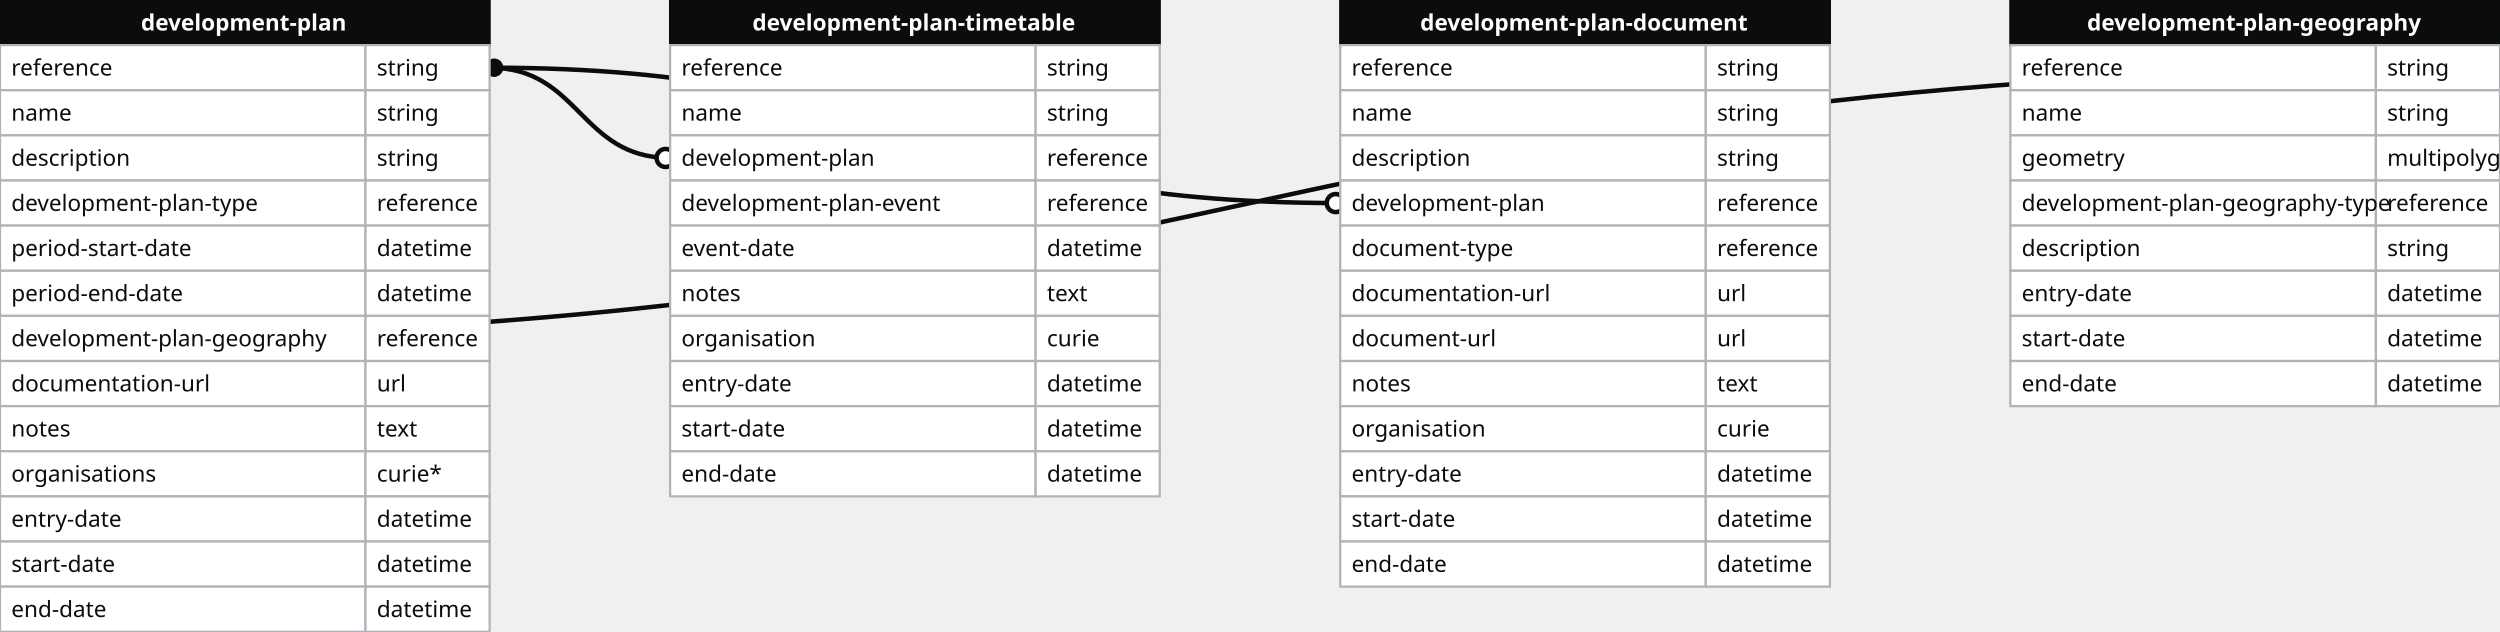
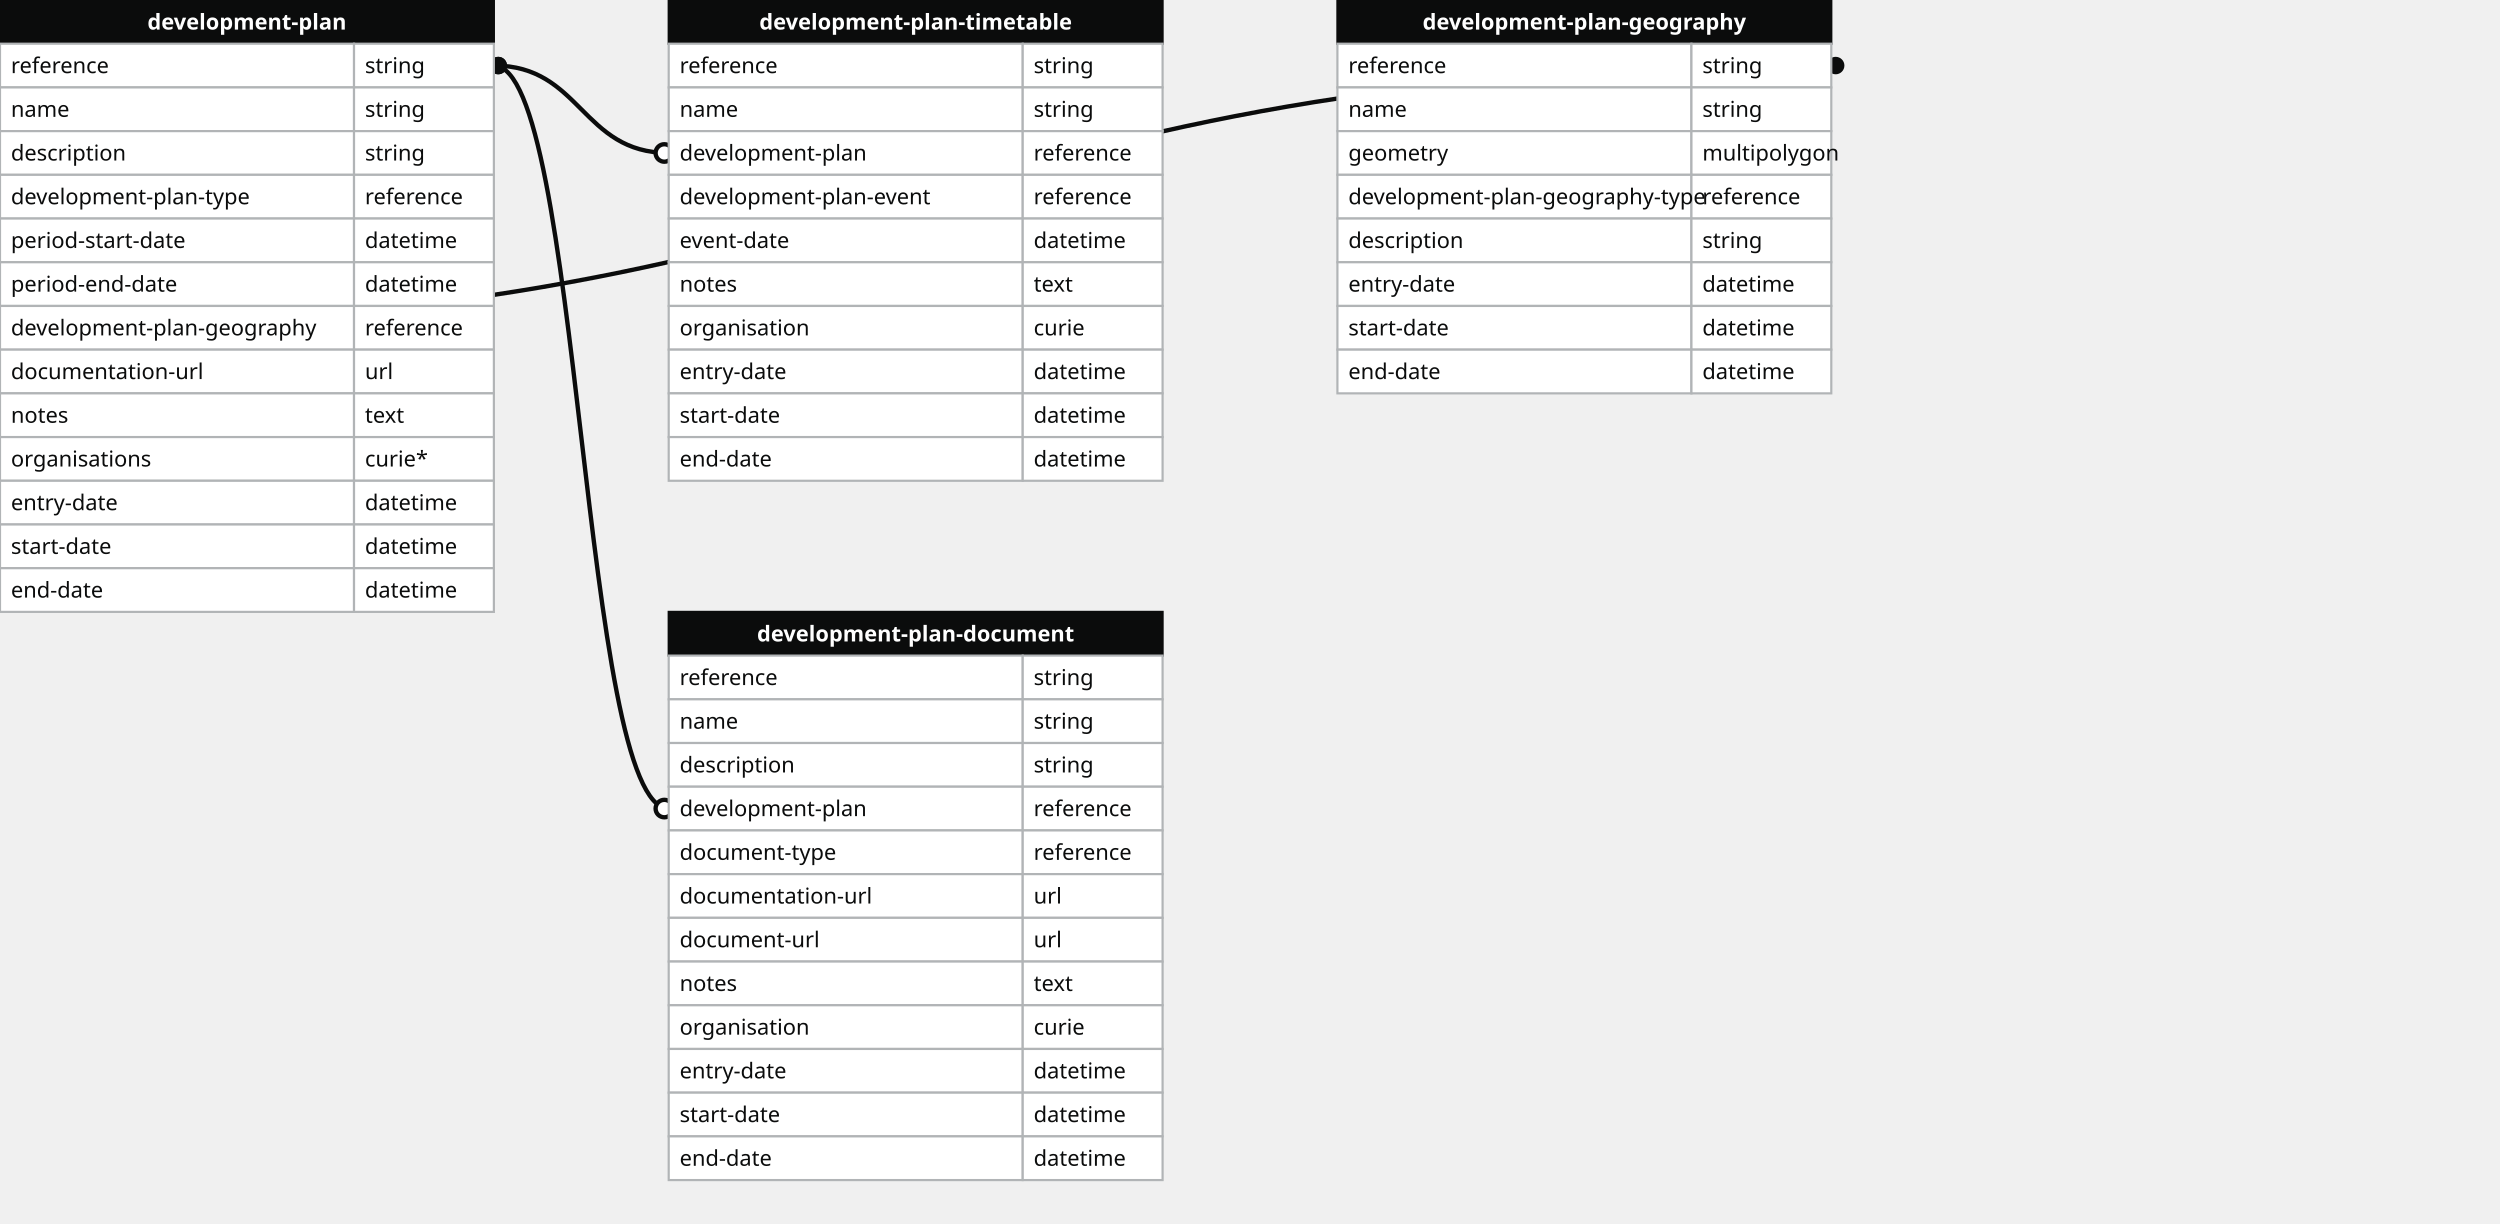
- <svg xmlns="http://www.w3.org/2000/svg" width="1108" height="280">
+ <svg xmlns="http://www.w3.org/2000/svg" width="1144" height="560">
  <defs>
    <style>
    text{font-family:sans-serif; font-size:10px; dominant-baseline:middle;}
    text.name{fill:#fff;font-weight:700;text-anchor:middle}
    rect.name{fill:#0b0c0c; stroke:#0b0c0c;}
    rect{fill:#fff;stroke:#b1b4b6;}
    text.field{fill:#0b0c0c;}
    text.datatype{fill:#0b0c0c;}
    .line{stroke:#0b0c0c;}
    </style>
    <marker id="start-dot" markerWidth="6" markerHeight="6" refX="4" refY="3" markerUnits="strokeWidth">
      <circle cx="3" cy="3" r="2" fill="#fff" stroke="#0b0c0c" />
    </marker>
    <marker id="end-dot" markerWidth="6" markerHeight="6" refX="2" refY="3" markerUnits="strokeWidth">
      <circle cx="3" cy="3" r="2" fill="#0b0c0c" />
    </marker>
  </defs>
-   <path class="line" fill="none" stroke-width="2" marker-start="url(#start-dot)" marker-end="url(#end-dot)" d="M 0 150 C 554.0 150 554.0 30 1108 30" />
-   <path class="line" fill="none" stroke-width="2" marker-start="url(#start-dot)" marker-end="url(#end-dot)" d="M 297 70 C 257.0 70 257.0 30 217 30" />
-   <path class="line" fill="none" stroke-width="2" marker-start="url(#start-dot)" marker-end="url(#end-dot)" d="M 594 90 C 405.5 90 405.5 30 217 30" />
-   <g>
-     <rect x="0" y="0" width="217" height="20" class="name" />
-     <text x="108" y="10" class="name">development-plan</text>
+   <path class="line" fill="none" stroke-width="2" marker-start="url(#start-dot)" marker-end="url(#end-dot)" d="M 0 150 C 419.0 150 419.0 30 838 30" />
+   <path class="line" fill="none" stroke-width="2" marker-start="url(#start-dot)" marker-end="url(#end-dot)" d="M 306 70 C 266.0 70 266.0 30 226 30" />
+   <path class="line" fill="none" stroke-width="2" marker-start="url(#start-dot)" marker-end="url(#end-dot)" d="M 306 370 C 266.0 370 266.0 30 226 30" />
+   <g>
+     <rect x="0" y="0" width="226" height="20" class="name" />
+     <text x="113" y="10" class="name">development-plan</text>
    <rect x="0" y="20" width="162" height="20" class="field" />
-     <rect x="162" y="20" width="55" height="20" class="datatype" />
+     <rect x="162" y="20" width="64" height="20" class="datatype" />
    <text x="5" y="30" class="field">reference</text>
    <text x="167" y="30" class="datatype">string</text>
    <rect x="0" y="40" width="162" height="20" class="field" />
-     <rect x="162" y="40" width="55" height="20" class="datatype" />
+     <rect x="162" y="40" width="64" height="20" class="datatype" />
    <text x="5" y="50" class="field">name</text>
    <text x="167" y="50" class="datatype">string</text>
    <rect x="0" y="60" width="162" height="20" class="field" />
-     <rect x="162" y="60" width="55" height="20" class="datatype" />
+     <rect x="162" y="60" width="64" height="20" class="datatype" />
    <text x="5" y="70" class="field">description</text>
    <text x="167" y="70" class="datatype">string</text>
    <rect x="0" y="80" width="162" height="20" class="field" />
-     <rect x="162" y="80" width="55" height="20" class="datatype" />
+     <rect x="162" y="80" width="64" height="20" class="datatype" />
    <text x="5" y="90" class="field">development-plan-type</text>
    <text x="167" y="90" class="datatype">reference</text>
    <rect x="0" y="100" width="162" height="20" class="field" />
-     <rect x="162" y="100" width="55" height="20" class="datatype" />
+     <rect x="162" y="100" width="64" height="20" class="datatype" />
    <text x="5" y="110" class="field">period-start-date</text>
    <text x="167" y="110" class="datatype">datetime</text>
    <rect x="0" y="120" width="162" height="20" class="field" />
-     <rect x="162" y="120" width="55" height="20" class="datatype" />
+     <rect x="162" y="120" width="64" height="20" class="datatype" />
    <text x="5" y="130" class="field">period-end-date</text>
    <text x="167" y="130" class="datatype">datetime</text>
    <rect x="0" y="140" width="162" height="20" class="field" />
-     <rect x="162" y="140" width="55" height="20" class="datatype" />
+     <rect x="162" y="140" width="64" height="20" class="datatype" />
    <text x="5" y="150" class="field">development-plan-geography</text>
    <text x="167" y="150" class="datatype">reference</text>
    <rect x="0" y="160" width="162" height="20" class="field" />
-     <rect x="162" y="160" width="55" height="20" class="datatype" />
+     <rect x="162" y="160" width="64" height="20" class="datatype" />
    <text x="5" y="170" class="field">documentation-url</text>
    <text x="167" y="170" class="datatype">url</text>
    <rect x="0" y="180" width="162" height="20" class="field" />
-     <rect x="162" y="180" width="55" height="20" class="datatype" />
+     <rect x="162" y="180" width="64" height="20" class="datatype" />
    <text x="5" y="190" class="field">notes</text>
    <text x="167" y="190" class="datatype">text</text>
    <rect x="0" y="200" width="162" height="20" class="field" />
-     <rect x="162" y="200" width="55" height="20" class="datatype" />
+     <rect x="162" y="200" width="64" height="20" class="datatype" />
    <text x="5" y="210" class="field">organisations</text>
    <text x="167" y="210" class="datatype">curie*</text>
    <rect x="0" y="220" width="162" height="20" class="field" />
-     <rect x="162" y="220" width="55" height="20" class="datatype" />
+     <rect x="162" y="220" width="64" height="20" class="datatype" />
    <text x="5" y="230" class="field">entry-date</text>
    <text x="167" y="230" class="datatype">datetime</text>
    <rect x="0" y="240" width="162" height="20" class="field" />
-     <rect x="162" y="240" width="55" height="20" class="datatype" />
+     <rect x="162" y="240" width="64" height="20" class="datatype" />
    <text x="5" y="250" class="field">start-date</text>
    <text x="167" y="250" class="datatype">datetime</text>
    <rect x="0" y="260" width="162" height="20" class="field" />
-     <rect x="162" y="260" width="55" height="20" class="datatype" />
+     <rect x="162" y="260" width="64" height="20" class="datatype" />
    <text x="5" y="270" class="field">end-date</text>
    <text x="167" y="270" class="datatype">datetime</text>
  </g>
  <g>
-     <rect x="297" y="0" width="217" height="20" class="name" />
-     <text x="405" y="10" class="name">development-plan-timetable</text>
-     <rect x="297" y="20" width="162" height="20" class="field" />
-     <rect x="459" y="20" width="55" height="20" class="datatype" />
-     <text x="302" y="30" class="field">reference</text>
-     <text x="464" y="30" class="datatype">string</text>
-     <rect x="297" y="40" width="162" height="20" class="field" />
-     <rect x="459" y="40" width="55" height="20" class="datatype" />
-     <text x="302" y="50" class="field">name</text>
-     <text x="464" y="50" class="datatype">string</text>
-     <rect x="297" y="60" width="162" height="20" class="field" />
-     <rect x="459" y="60" width="55" height="20" class="datatype" />
-     <text x="302" y="70" class="field">development-plan</text>
-     <text x="464" y="70" class="datatype">reference</text>
-     <rect x="297" y="80" width="162" height="20" class="field" />
-     <rect x="459" y="80" width="55" height="20" class="datatype" />
-     <text x="302" y="90" class="field">development-plan-event</text>
-     <text x="464" y="90" class="datatype">reference</text>
-     <rect x="297" y="100" width="162" height="20" class="field" />
-     <rect x="459" y="100" width="55" height="20" class="datatype" />
-     <text x="302" y="110" class="field">event-date</text>
-     <text x="464" y="110" class="datatype">datetime</text>
-     <rect x="297" y="120" width="162" height="20" class="field" />
-     <rect x="459" y="120" width="55" height="20" class="datatype" />
-     <text x="302" y="130" class="field">notes</text>
-     <text x="464" y="130" class="datatype">text</text>
-     <rect x="297" y="140" width="162" height="20" class="field" />
-     <rect x="459" y="140" width="55" height="20" class="datatype" />
-     <text x="302" y="150" class="field">organisation</text>
-     <text x="464" y="150" class="datatype">curie</text>
-     <rect x="297" y="160" width="162" height="20" class="field" />
-     <rect x="459" y="160" width="55" height="20" class="datatype" />
-     <text x="302" y="170" class="field">entry-date</text>
-     <text x="464" y="170" class="datatype">datetime</text>
-     <rect x="297" y="180" width="162" height="20" class="field" />
-     <rect x="459" y="180" width="55" height="20" class="datatype" />
-     <text x="302" y="190" class="field">start-date</text>
-     <text x="464" y="190" class="datatype">datetime</text>
-     <rect x="297" y="200" width="162" height="20" class="field" />
-     <rect x="459" y="200" width="55" height="20" class="datatype" />
-     <text x="302" y="210" class="field">end-date</text>
-     <text x="464" y="210" class="datatype">datetime</text>
-   </g>
-   <g>
-     <rect x="594" y="0" width="217" height="20" class="name" />
-     <text x="702" y="10" class="name">development-plan-document</text>
-     <rect x="594" y="20" width="162" height="20" class="field" />
-     <rect x="756" y="20" width="55" height="20" class="datatype" />
-     <text x="599" y="30" class="field">reference</text>
-     <text x="761" y="30" class="datatype">string</text>
-     <rect x="594" y="40" width="162" height="20" class="field" />
-     <rect x="756" y="40" width="55" height="20" class="datatype" />
-     <text x="599" y="50" class="field">name</text>
-     <text x="761" y="50" class="datatype">string</text>
-     <rect x="594" y="60" width="162" height="20" class="field" />
-     <rect x="756" y="60" width="55" height="20" class="datatype" />
-     <text x="599" y="70" class="field">description</text>
-     <text x="761" y="70" class="datatype">string</text>
-     <rect x="594" y="80" width="162" height="20" class="field" />
-     <rect x="756" y="80" width="55" height="20" class="datatype" />
-     <text x="599" y="90" class="field">development-plan</text>
-     <text x="761" y="90" class="datatype">reference</text>
-     <rect x="594" y="100" width="162" height="20" class="field" />
-     <rect x="756" y="100" width="55" height="20" class="datatype" />
-     <text x="599" y="110" class="field">document-type</text>
-     <text x="761" y="110" class="datatype">reference</text>
-     <rect x="594" y="120" width="162" height="20" class="field" />
-     <rect x="756" y="120" width="55" height="20" class="datatype" />
-     <text x="599" y="130" class="field">documentation-url</text>
-     <text x="761" y="130" class="datatype">url</text>
-     <rect x="594" y="140" width="162" height="20" class="field" />
-     <rect x="756" y="140" width="55" height="20" class="datatype" />
-     <text x="599" y="150" class="field">document-url</text>
-     <text x="761" y="150" class="datatype">url</text>
-     <rect x="594" y="160" width="162" height="20" class="field" />
-     <rect x="756" y="160" width="55" height="20" class="datatype" />
-     <text x="599" y="170" class="field">notes</text>
-     <text x="761" y="170" class="datatype">text</text>
-     <rect x="594" y="180" width="162" height="20" class="field" />
-     <rect x="756" y="180" width="55" height="20" class="datatype" />
-     <text x="599" y="190" class="field">organisation</text>
-     <text x="761" y="190" class="datatype">curie</text>
-     <rect x="594" y="200" width="162" height="20" class="field" />
-     <rect x="756" y="200" width="55" height="20" class="datatype" />
-     <text x="599" y="210" class="field">entry-date</text>
-     <text x="761" y="210" class="datatype">datetime</text>
-     <rect x="594" y="220" width="162" height="20" class="field" />
-     <rect x="756" y="220" width="55" height="20" class="datatype" />
-     <text x="599" y="230" class="field">start-date</text>
-     <text x="761" y="230" class="datatype">datetime</text>
-     <rect x="594" y="240" width="162" height="20" class="field" />
-     <rect x="756" y="240" width="55" height="20" class="datatype" />
-     <text x="599" y="250" class="field">end-date</text>
-     <text x="761" y="250" class="datatype">datetime</text>
-   </g>
-   <g>
-     <rect x="891" y="0" width="217" height="20" class="name" />
-     <text x="999" y="10" class="name">development-plan-geography</text>
-     <rect x="891" y="20" width="162" height="20" class="field" />
-     <rect x="1053" y="20" width="55" height="20" class="datatype" />
-     <text x="896" y="30" class="field">reference</text>
-     <text x="1058" y="30" class="datatype">string</text>
-     <rect x="891" y="40" width="162" height="20" class="field" />
-     <rect x="1053" y="40" width="55" height="20" class="datatype" />
-     <text x="896" y="50" class="field">name</text>
-     <text x="1058" y="50" class="datatype">string</text>
-     <rect x="891" y="60" width="162" height="20" class="field" />
-     <rect x="1053" y="60" width="55" height="20" class="datatype" />
-     <text x="896" y="70" class="field">geometry</text>
-     <text x="1058" y="70" class="datatype">multipolygon</text>
-     <rect x="891" y="80" width="162" height="20" class="field" />
-     <rect x="1053" y="80" width="55" height="20" class="datatype" />
-     <text x="896" y="90" class="field">development-plan-geography-type</text>
-     <text x="1058" y="90" class="datatype">reference</text>
-     <rect x="891" y="100" width="162" height="20" class="field" />
-     <rect x="1053" y="100" width="55" height="20" class="datatype" />
-     <text x="896" y="110" class="field">description</text>
-     <text x="1058" y="110" class="datatype">string</text>
-     <rect x="891" y="120" width="162" height="20" class="field" />
-     <rect x="1053" y="120" width="55" height="20" class="datatype" />
-     <text x="896" y="130" class="field">entry-date</text>
-     <text x="1058" y="130" class="datatype">datetime</text>
-     <rect x="891" y="140" width="162" height="20" class="field" />
-     <rect x="1053" y="140" width="55" height="20" class="datatype" />
-     <text x="896" y="150" class="field">start-date</text>
-     <text x="1058" y="150" class="datatype">datetime</text>
-     <rect x="891" y="160" width="162" height="20" class="field" />
-     <rect x="1053" y="160" width="55" height="20" class="datatype" />
-     <text x="896" y="170" class="field">end-date</text>
-     <text x="1058" y="170" class="datatype">datetime</text>
+     <rect x="306" y="0" width="226" height="20" class="name" />
+     <text x="419" y="10" class="name">development-plan-timetable</text>
+     <rect x="306" y="20" width="162" height="20" class="field" />
+     <rect x="468" y="20" width="64" height="20" class="datatype" />
+     <text x="311" y="30" class="field">reference</text>
+     <text x="473" y="30" class="datatype">string</text>
+     <rect x="306" y="40" width="162" height="20" class="field" />
+     <rect x="468" y="40" width="64" height="20" class="datatype" />
+     <text x="311" y="50" class="field">name</text>
+     <text x="473" y="50" class="datatype">string</text>
+     <rect x="306" y="60" width="162" height="20" class="field" />
+     <rect x="468" y="60" width="64" height="20" class="datatype" />
+     <text x="311" y="70" class="field">development-plan</text>
+     <text x="473" y="70" class="datatype">reference</text>
+     <rect x="306" y="80" width="162" height="20" class="field" />
+     <rect x="468" y="80" width="64" height="20" class="datatype" />
+     <text x="311" y="90" class="field">development-plan-event</text>
+     <text x="473" y="90" class="datatype">reference</text>
+     <rect x="306" y="100" width="162" height="20" class="field" />
+     <rect x="468" y="100" width="64" height="20" class="datatype" />
+     <text x="311" y="110" class="field">event-date</text>
+     <text x="473" y="110" class="datatype">datetime</text>
+     <rect x="306" y="120" width="162" height="20" class="field" />
+     <rect x="468" y="120" width="64" height="20" class="datatype" />
+     <text x="311" y="130" class="field">notes</text>
+     <text x="473" y="130" class="datatype">text</text>
+     <rect x="306" y="140" width="162" height="20" class="field" />
+     <rect x="468" y="140" width="64" height="20" class="datatype" />
+     <text x="311" y="150" class="field">organisation</text>
+     <text x="473" y="150" class="datatype">curie</text>
+     <rect x="306" y="160" width="162" height="20" class="field" />
+     <rect x="468" y="160" width="64" height="20" class="datatype" />
+     <text x="311" y="170" class="field">entry-date</text>
+     <text x="473" y="170" class="datatype">datetime</text>
+     <rect x="306" y="180" width="162" height="20" class="field" />
+     <rect x="468" y="180" width="64" height="20" class="datatype" />
+     <text x="311" y="190" class="field">start-date</text>
+     <text x="473" y="190" class="datatype">datetime</text>
+     <rect x="306" y="200" width="162" height="20" class="field" />
+     <rect x="468" y="200" width="64" height="20" class="datatype" />
+     <text x="311" y="210" class="field">end-date</text>
+     <text x="473" y="210" class="datatype">datetime</text>
+   </g>
+   <g>
+     <rect x="306" y="280" width="226" height="20" class="name" />
+     <text x="419" y="290" class="name">development-plan-document</text>
+     <rect x="306" y="300" width="162" height="20" class="field" />
+     <rect x="468" y="300" width="64" height="20" class="datatype" />
+     <text x="311" y="310" class="field">reference</text>
+     <text x="473" y="310" class="datatype">string</text>
+     <rect x="306" y="320" width="162" height="20" class="field" />
+     <rect x="468" y="320" width="64" height="20" class="datatype" />
+     <text x="311" y="330" class="field">name</text>
+     <text x="473" y="330" class="datatype">string</text>
+     <rect x="306" y="340" width="162" height="20" class="field" />
+     <rect x="468" y="340" width="64" height="20" class="datatype" />
+     <text x="311" y="350" class="field">description</text>
+     <text x="473" y="350" class="datatype">string</text>
+     <rect x="306" y="360" width="162" height="20" class="field" />
+     <rect x="468" y="360" width="64" height="20" class="datatype" />
+     <text x="311" y="370" class="field">development-plan</text>
+     <text x="473" y="370" class="datatype">reference</text>
+     <rect x="306" y="380" width="162" height="20" class="field" />
+     <rect x="468" y="380" width="64" height="20" class="datatype" />
+     <text x="311" y="390" class="field">document-type</text>
+     <text x="473" y="390" class="datatype">reference</text>
+     <rect x="306" y="400" width="162" height="20" class="field" />
+     <rect x="468" y="400" width="64" height="20" class="datatype" />
+     <text x="311" y="410" class="field">documentation-url</text>
+     <text x="473" y="410" class="datatype">url</text>
+     <rect x="306" y="420" width="162" height="20" class="field" />
+     <rect x="468" y="420" width="64" height="20" class="datatype" />
+     <text x="311" y="430" class="field">document-url</text>
+     <text x="473" y="430" class="datatype">url</text>
+     <rect x="306" y="440" width="162" height="20" class="field" />
+     <rect x="468" y="440" width="64" height="20" class="datatype" />
+     <text x="311" y="450" class="field">notes</text>
+     <text x="473" y="450" class="datatype">text</text>
+     <rect x="306" y="460" width="162" height="20" class="field" />
+     <rect x="468" y="460" width="64" height="20" class="datatype" />
+     <text x="311" y="470" class="field">organisation</text>
+     <text x="473" y="470" class="datatype">curie</text>
+     <rect x="306" y="480" width="162" height="20" class="field" />
+     <rect x="468" y="480" width="64" height="20" class="datatype" />
+     <text x="311" y="490" class="field">entry-date</text>
+     <text x="473" y="490" class="datatype">datetime</text>
+     <rect x="306" y="500" width="162" height="20" class="field" />
+     <rect x="468" y="500" width="64" height="20" class="datatype" />
+     <text x="311" y="510" class="field">start-date</text>
+     <text x="473" y="510" class="datatype">datetime</text>
+     <rect x="306" y="520" width="162" height="20" class="field" />
+     <rect x="468" y="520" width="64" height="20" class="datatype" />
+     <text x="311" y="530" class="field">end-date</text>
+     <text x="473" y="530" class="datatype">datetime</text>
+   </g>
+   <g>
+     <rect x="612" y="0" width="226" height="20" class="name" />
+     <text x="725" y="10" class="name">development-plan-geography</text>
+     <rect x="612" y="20" width="162" height="20" class="field" />
+     <rect x="774" y="20" width="64" height="20" class="datatype" />
+     <text x="617" y="30" class="field">reference</text>
+     <text x="779" y="30" class="datatype">string</text>
+     <rect x="612" y="40" width="162" height="20" class="field" />
+     <rect x="774" y="40" width="64" height="20" class="datatype" />
+     <text x="617" y="50" class="field">name</text>
+     <text x="779" y="50" class="datatype">string</text>
+     <rect x="612" y="60" width="162" height="20" class="field" />
+     <rect x="774" y="60" width="64" height="20" class="datatype" />
+     <text x="617" y="70" class="field">geometry</text>
+     <text x="779" y="70" class="datatype">multipolygon</text>
+     <rect x="612" y="80" width="162" height="20" class="field" />
+     <rect x="774" y="80" width="64" height="20" class="datatype" />
+     <text x="617" y="90" class="field">development-plan-geography-type</text>
+     <text x="779" y="90" class="datatype">reference</text>
+     <rect x="612" y="100" width="162" height="20" class="field" />
+     <rect x="774" y="100" width="64" height="20" class="datatype" />
+     <text x="617" y="110" class="field">description</text>
+     <text x="779" y="110" class="datatype">string</text>
+     <rect x="612" y="120" width="162" height="20" class="field" />
+     <rect x="774" y="120" width="64" height="20" class="datatype" />
+     <text x="617" y="130" class="field">entry-date</text>
+     <text x="779" y="130" class="datatype">datetime</text>
+     <rect x="612" y="140" width="162" height="20" class="field" />
+     <rect x="774" y="140" width="64" height="20" class="datatype" />
+     <text x="617" y="150" class="field">start-date</text>
+     <text x="779" y="150" class="datatype">datetime</text>
+     <rect x="612" y="160" width="162" height="20" class="field" />
+     <rect x="774" y="160" width="64" height="20" class="datatype" />
+     <text x="617" y="170" class="field">end-date</text>
+     <text x="779" y="170" class="datatype">datetime</text>
  </g>
</svg>
